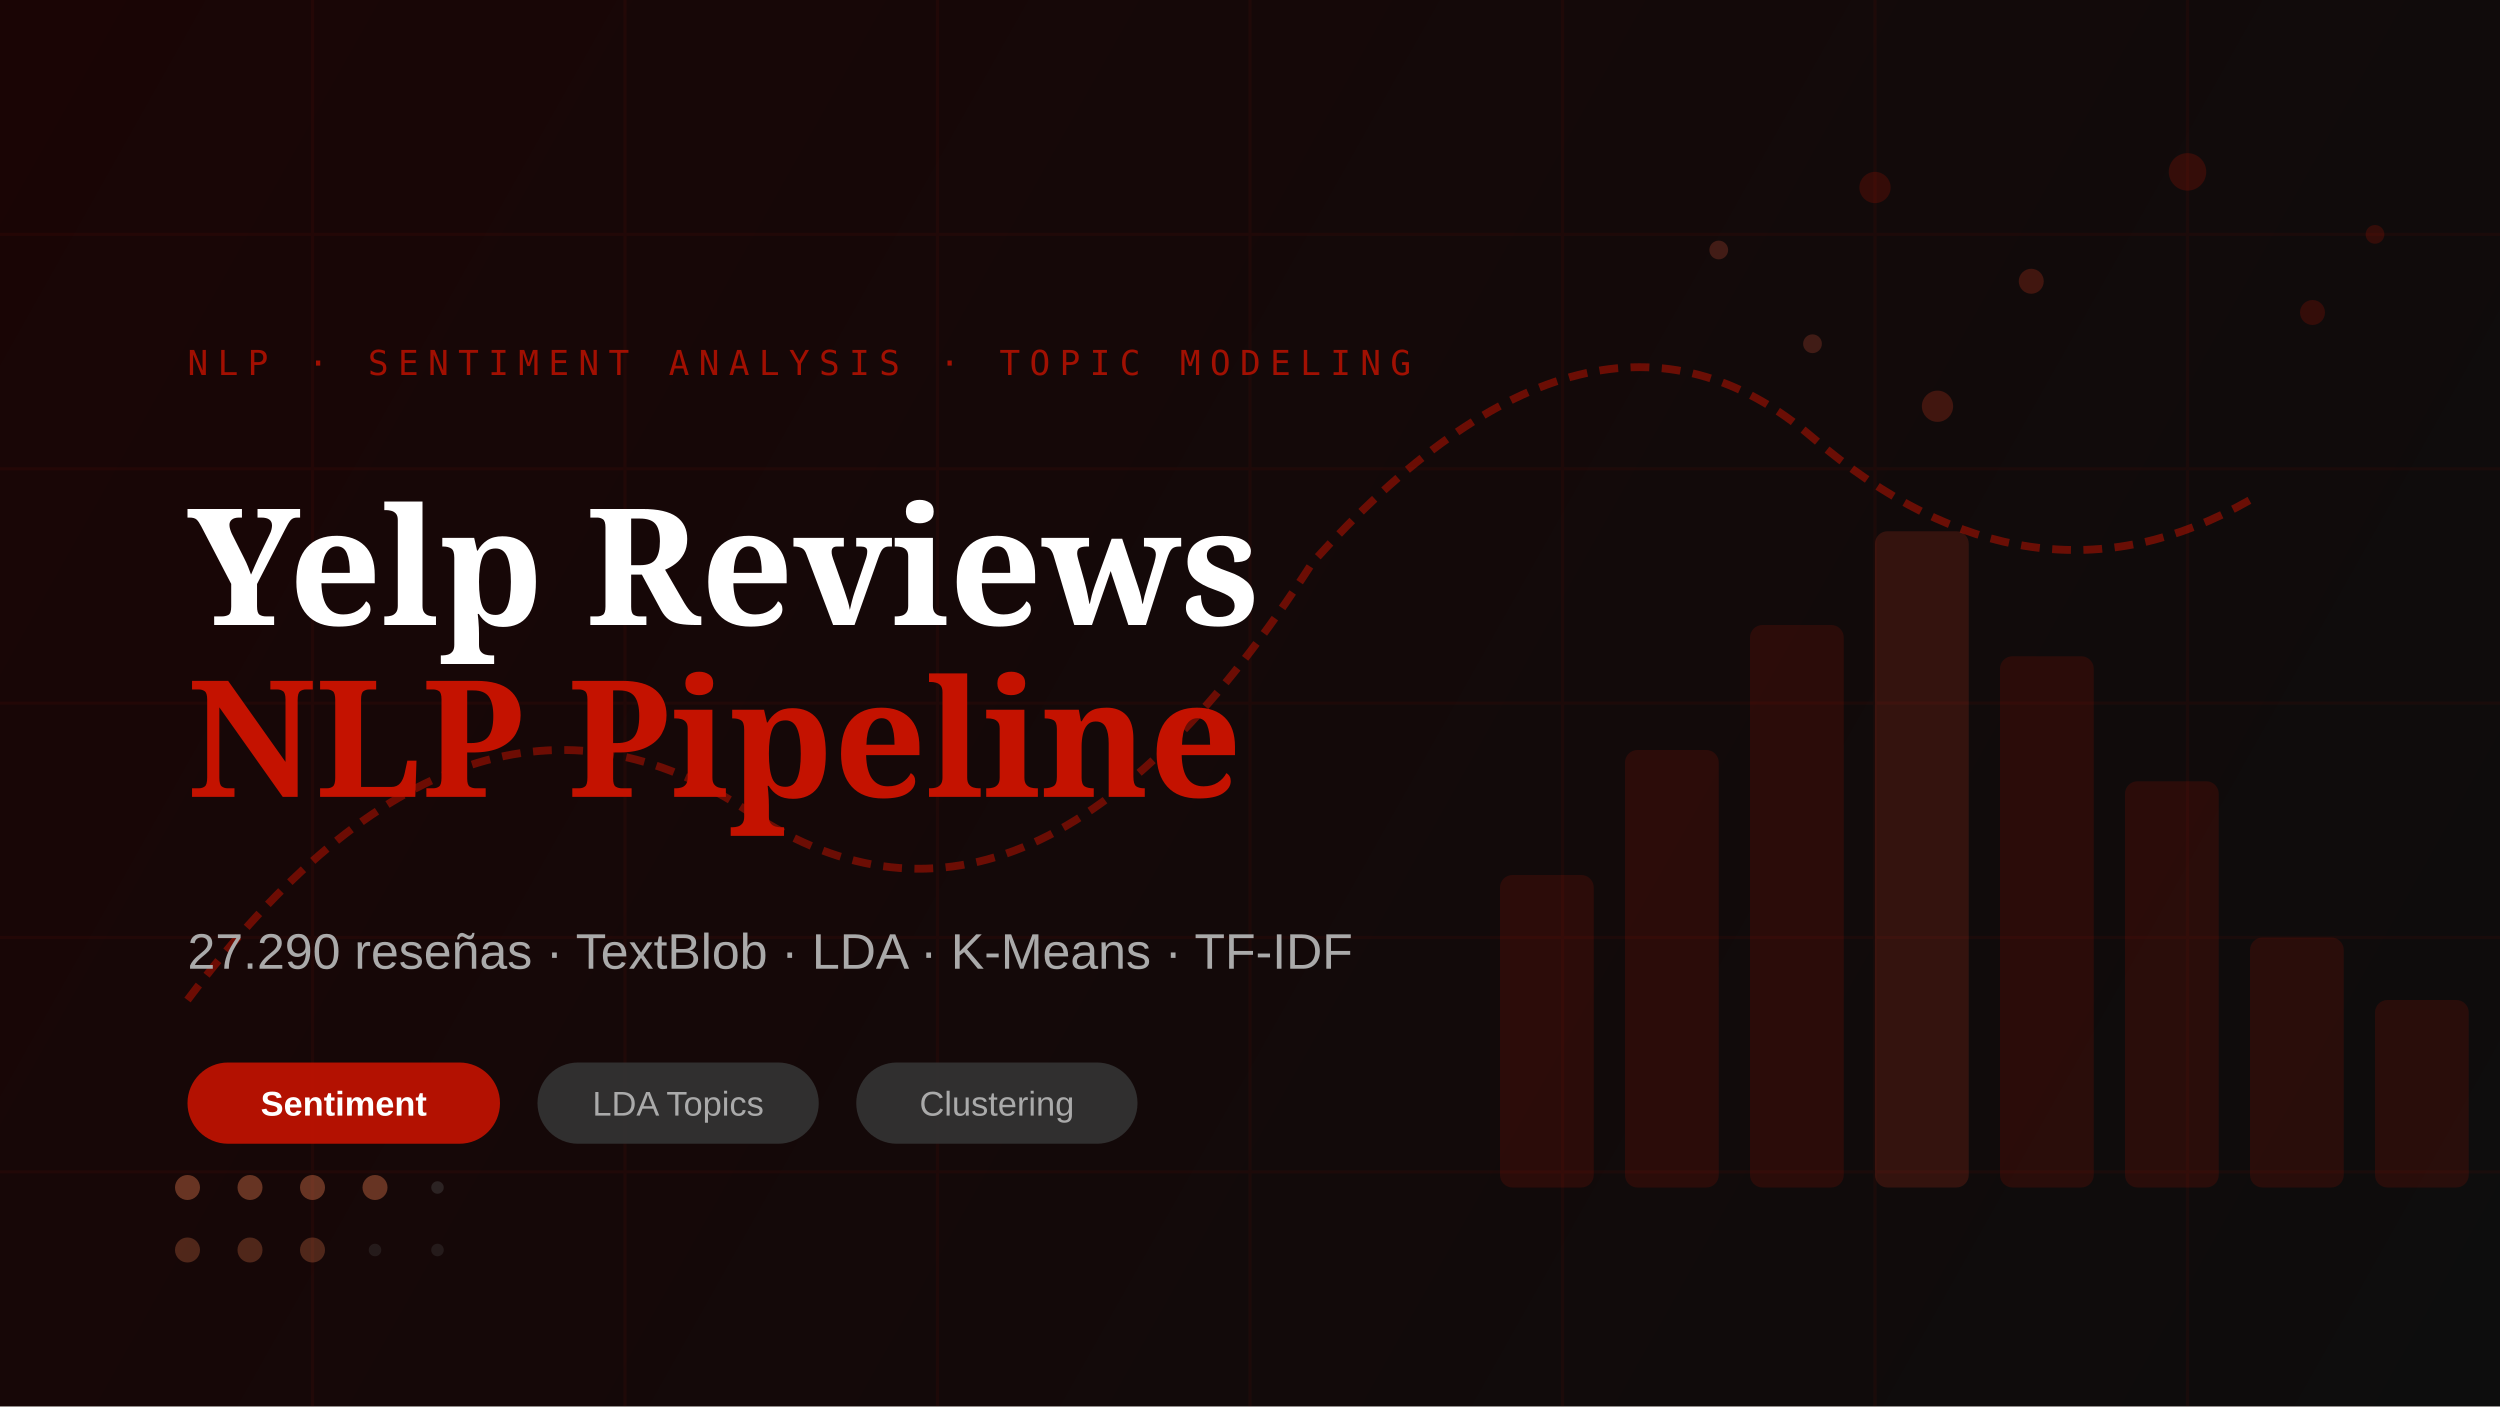
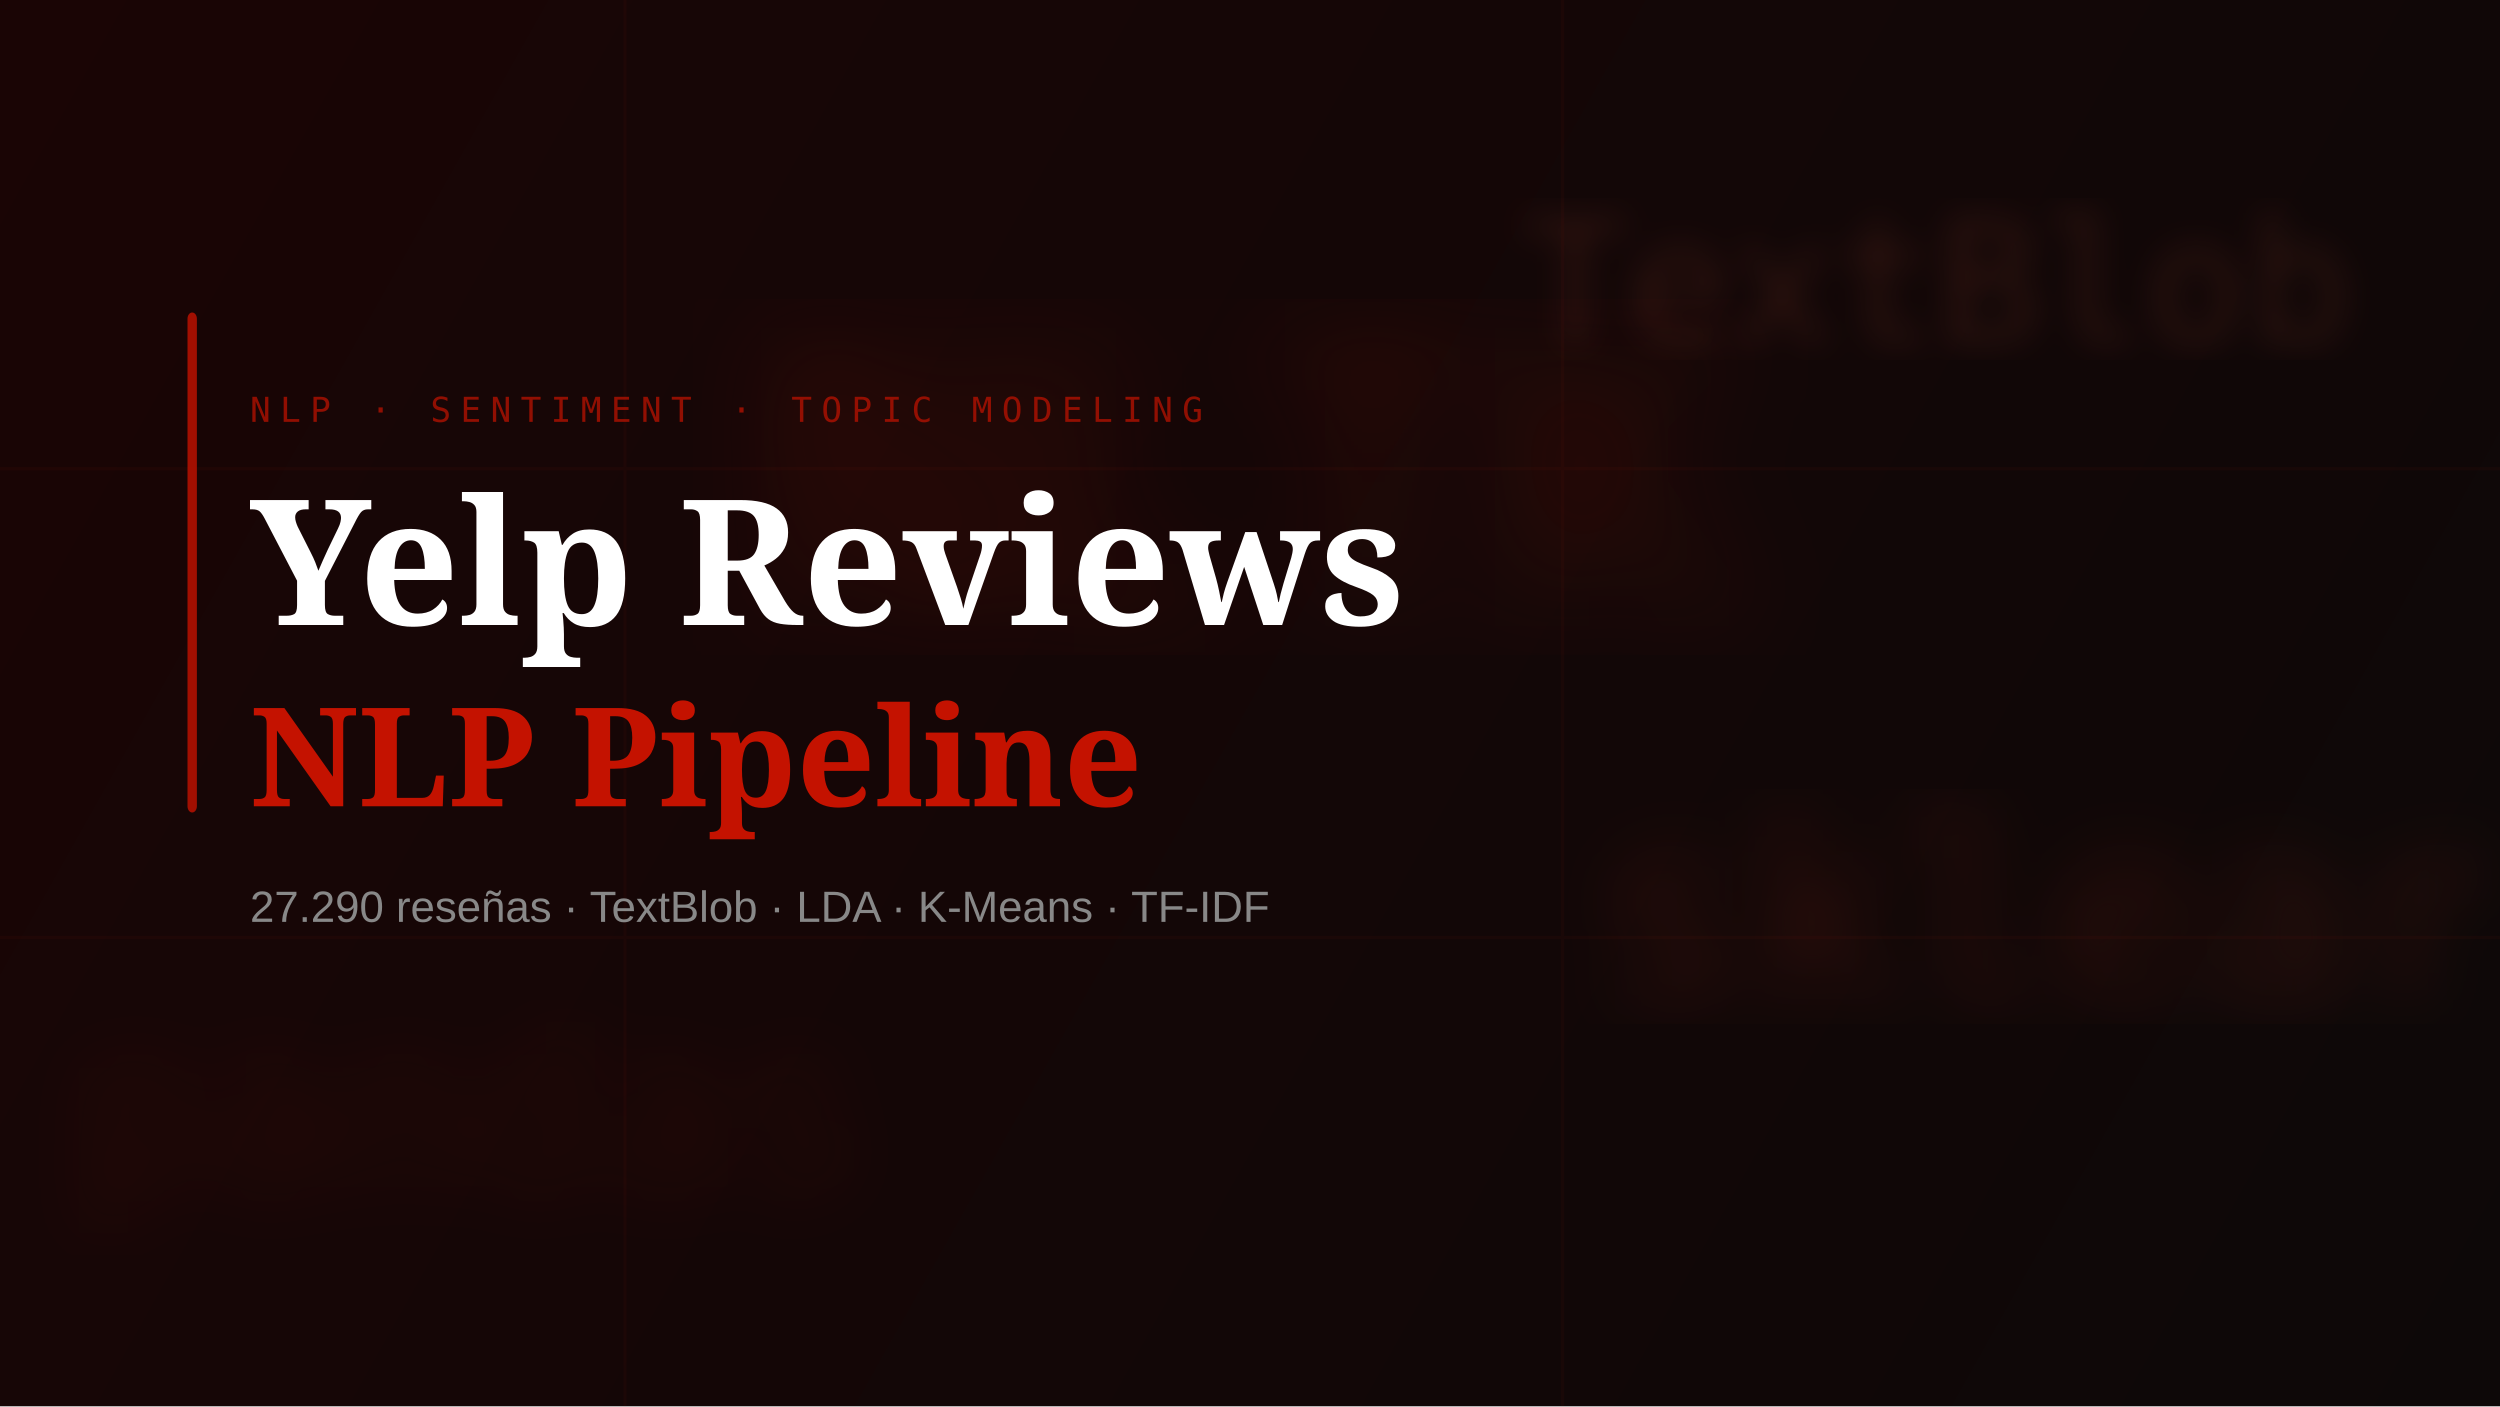
<svg xmlns="http://www.w3.org/2000/svg" width="800" height="450" viewBox="0 0 800 450" fill="none">
-   <rect width="800" height="450" fill="#1a0a00" />
-   <rect width="800" height="450" fill="url(#bg_nlp)" />
-   <g opacity="0.06" stroke="#c41200" stroke-width="1">
-     <line x1="0" y1="75" x2="800" y2="75" />
+   <defs>
+     <linearGradient id="bg" x1="0" y1="0" x2="800" y2="450" gradientUnits="userSpaceOnUse">
+       <stop offset="0%" stop-color="#1a0505" />
+       <stop offset="100%" stop-color="#0d0808" />
+     </linearGradient>
+     <filter id="blur-lg">
+       <feGaussianBlur stdDeviation="18" />
+     </filter>
+     <filter id="blur-md">
+       <feGaussianBlur stdDeviation="10" />
+     </filter>
+     <filter id="blur-sm">
+       <feGaussianBlur stdDeviation="5" />
+     </filter>
+   </defs>
+   <rect width="800" height="450" fill="url(#bg)" />
+   <g filter="url(#blur-lg)" opacity="0.18">
+     <text x="400" y="200" font-family="monospace" font-size="130" fill="#c41200" text-anchor="middle">NLTK</text>
+   </g>
+   <g filter="url(#blur-md)" opacity="0.13">
+     <text x="680" y="320" font-family="monospace" font-size="80" fill="#ff4422" text-anchor="middle">sklearn</text>
+   </g>
+   <g filter="url(#blur-md)" opacity="0.10">
+     <text x="150" y="380" font-family="monospace" font-size="70" fill="#c41200" text-anchor="middle">pandas</text>
+   </g>
+   <g filter="url(#blur-sm)" opacity="0.12">
+     <text x="620" y="110" font-family="monospace" font-size="55" fill="#ff6644" text-anchor="middle">TextBlob</text>
+   </g>
+   <g opacity="0.05" stroke="#c41200" stroke-width="1">
    <line x1="0" y1="150" x2="800" y2="150" />
-     <line x1="0" y1="225" x2="800" y2="225" />
    <line x1="0" y1="300" x2="800" y2="300" />
-     <line x1="0" y1="375" x2="800" y2="375" />
-     <line x1="100" y1="0" x2="100" y2="450" />
    <line x1="200" y1="0" x2="200" y2="450" />
-     <line x1="300" y1="0" x2="300" y2="450" />
-     <line x1="400" y1="0" x2="400" y2="450" />
    <line x1="500" y1="0" x2="500" y2="450" />
-     <line x1="600" y1="0" x2="600" y2="450" />
-     <line x1="700" y1="0" x2="700" y2="450" />
  </g>
-   <g opacity="0.15">
-     <rect x="480" y="280" width="30" height="100" rx="4" fill="#c41200" />
-     <rect x="520" y="240" width="30" height="140" rx="4" fill="#c41200" />
-     <rect x="560" y="200" width="30" height="180" rx="4" fill="#c41200" />
-     <rect x="600" y="170" width="30" height="210" rx="4" fill="#ff4422" />
-     <rect x="640" y="210" width="30" height="170" rx="4" fill="#c41200" />
-     <rect x="680" y="250" width="30" height="130" rx="4" fill="#c41200" />
-     <rect x="720" y="300" width="30" height="80" rx="4" fill="#c41200" />
-     <rect x="760" y="320" width="30" height="60" rx="4" fill="#c41200" />
-   </g>
-   <g opacity="0.2">
-     <circle cx="550" cy="80" r="3" fill="#ff6644" />
-     <circle cx="600" cy="60" r="5" fill="#c41200" />
-     <circle cx="650" cy="90" r="4" fill="#ff4422" />
-     <circle cx="700" cy="55" r="6" fill="#c41200" />
-     <circle cx="580" cy="110" r="3" fill="#ff6644" />
-     <circle cx="740" cy="100" r="4" fill="#c41200" />
-     <circle cx="620" cy="130" r="5" fill="#ff4422" />
-     <circle cx="760" cy="75" r="3" fill="#c41200" />
-   </g>
-   <path d="M 60 320 Q 150 200 240 260 Q 330 320 420 180 Q 510 80 580 140 Q 650 200 720 160" stroke="#c41200" stroke-width="2.5" fill="none" opacity="0.5" stroke-dasharray="6 4" />
-   <g opacity="0.35">
-     <circle cx="60" cy="380" r="4" fill="#ff8855" />
-     <circle cx="80" cy="380" r="4" fill="#ff8855" />
-     <circle cx="100" cy="380" r="4" fill="#ff8855" />
-     <circle cx="120" cy="380" r="4" fill="#ff8855" />
-     <circle cx="140" cy="380" r="2" fill="#555" />
-   </g>
-   <g opacity="0.25">
-     <circle cx="60" cy="400" r="4" fill="#ff8855" />
-     <circle cx="80" cy="400" r="4" fill="#ff8855" />
-     <circle cx="100" cy="400" r="4" fill="#ff8855" />
-     <circle cx="120" cy="400" r="2" fill="#555" />
-     <circle cx="140" cy="400" r="2" fill="#555" />
-   </g>
-   <text x="60" y="120" font-family="monospace" font-size="11" fill="#c41200" opacity="0.8" letter-spacing="3">NLP · SENTIMENT ANALYSIS · TOPIC MODELING</text>
-   <text x="60" y="200" font-family="Georgia, serif" font-size="52" font-weight="bold" fill="#ffffff">Yelp Reviews</text>
-   <text x="60" y="255" font-family="Georgia, serif" font-size="52" font-weight="bold" fill="#c41200">NLP Pipeline</text>
-   <text x="60" y="310" font-family="Arial, sans-serif" font-size="16" fill="#aaaaaa">27.290 reseñas · TextBlob · LDA · K-Means · TF-IDF</text>
-   <rect x="60" y="340" width="100" height="26" rx="13" fill="#c41200" opacity="0.9" />
-   <text x="110" y="357" font-family="Arial, sans-serif" font-size="11" fill="white" text-anchor="middle" font-weight="bold">Sentiment</text>
-   <rect x="172" y="340" width="90" height="26" rx="13" fill="#333" opacity="0.9" />
-   <text x="217" y="357" font-family="Arial, sans-serif" font-size="11" fill="#aaa" text-anchor="middle">LDA Topics</text>
-   <rect x="274" y="340" width="90" height="26" rx="13" fill="#333" opacity="0.9" />
-   <text x="319" y="357" font-family="Arial, sans-serif" font-size="11" fill="#aaa" text-anchor="middle">Clustering</text>
-   <defs>
-     <linearGradient id="bg_nlp" x1="0" y1="0" x2="800" y2="450" gradientUnits="userSpaceOnUse">
-       <stop offset="0%" stop-color="#1a0505" />
-       <stop offset="100%" stop-color="#0d0d0d" />
-     </linearGradient>
-   </defs>
+   <rect x="60" y="100" width="3" height="160" rx="2" fill="#c41200" opacity="0.8" />
+   <text x="80" y="135" font-family="monospace" font-size="11" fill="#c41200" opacity="0.7" letter-spacing="3">NLP · SENTIMENT · TOPIC MODELING</text>
+   <text x="80" y="200" font-family="Georgia, serif" font-size="56" font-weight="bold" fill="#ffffff">Yelp Reviews</text>
+   <text x="80" y="258" font-family="Georgia, serif" font-size="44" font-weight="bold" fill="#c41200">NLP Pipeline</text>
+   <text x="80" y="295" font-family="Arial, sans-serif" font-size="14" fill="#888">27.290 reseñas · TextBlob · LDA · K-Means · TF-IDF</text>
</svg>
